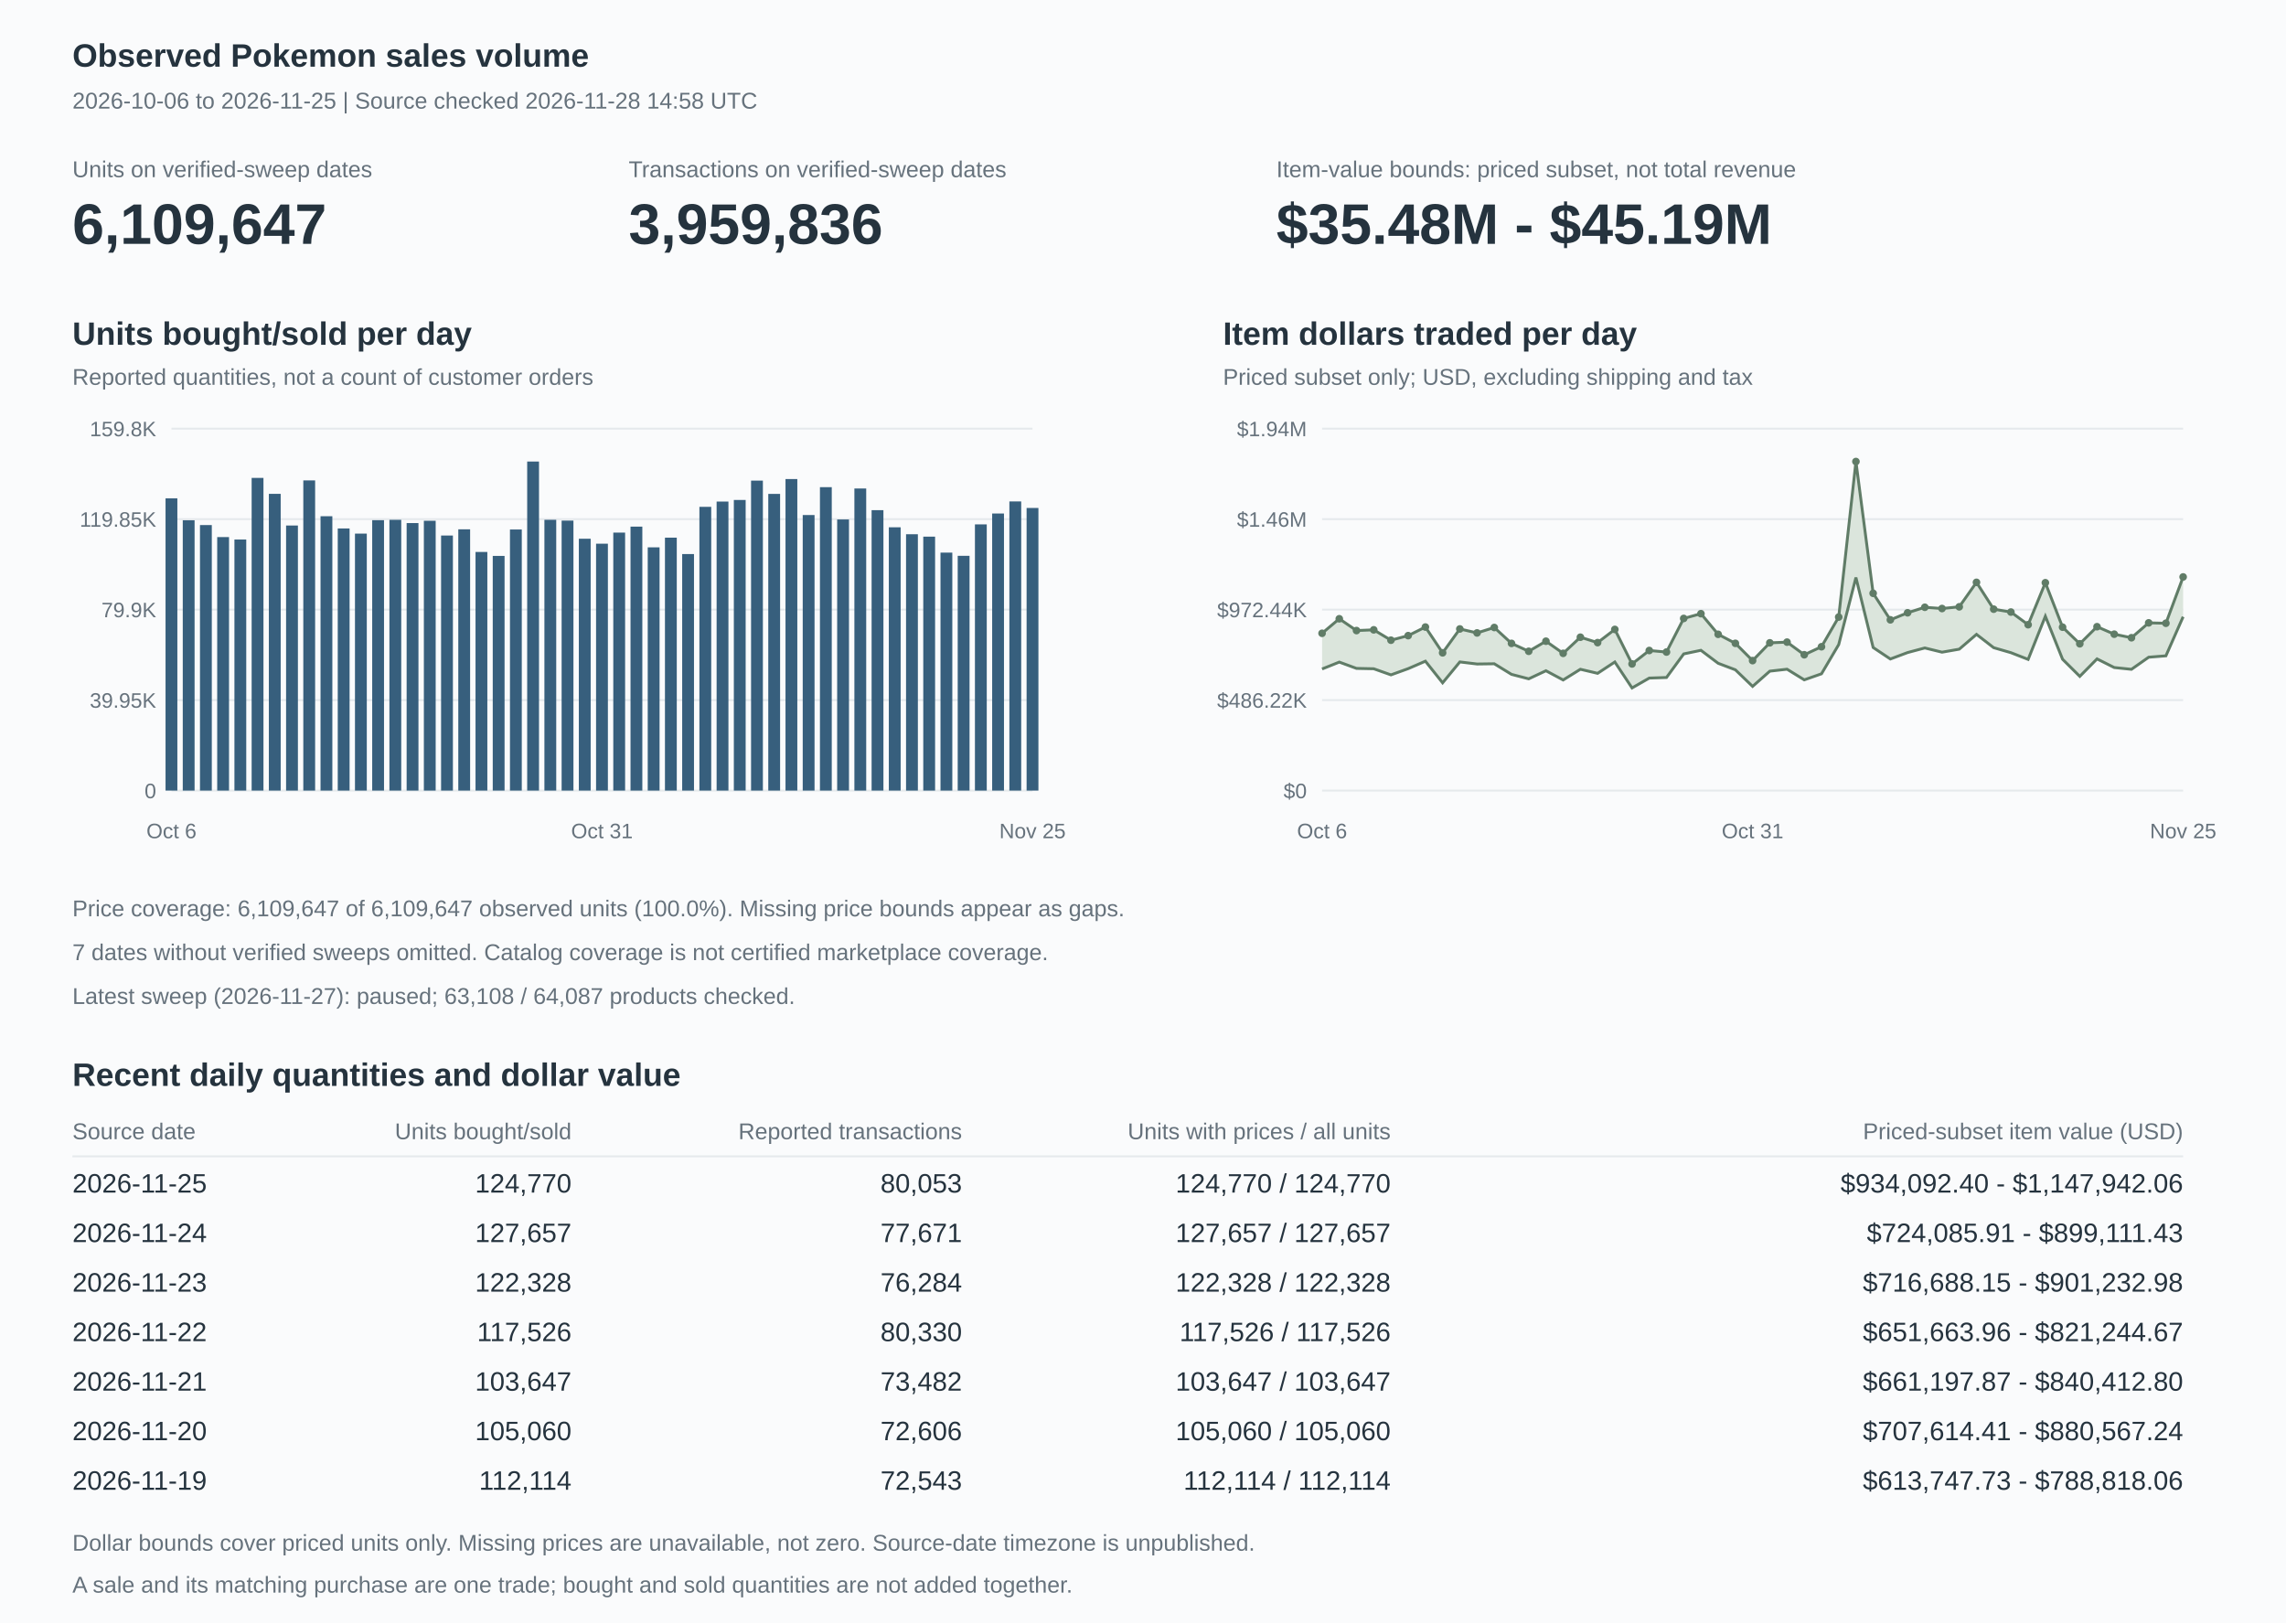
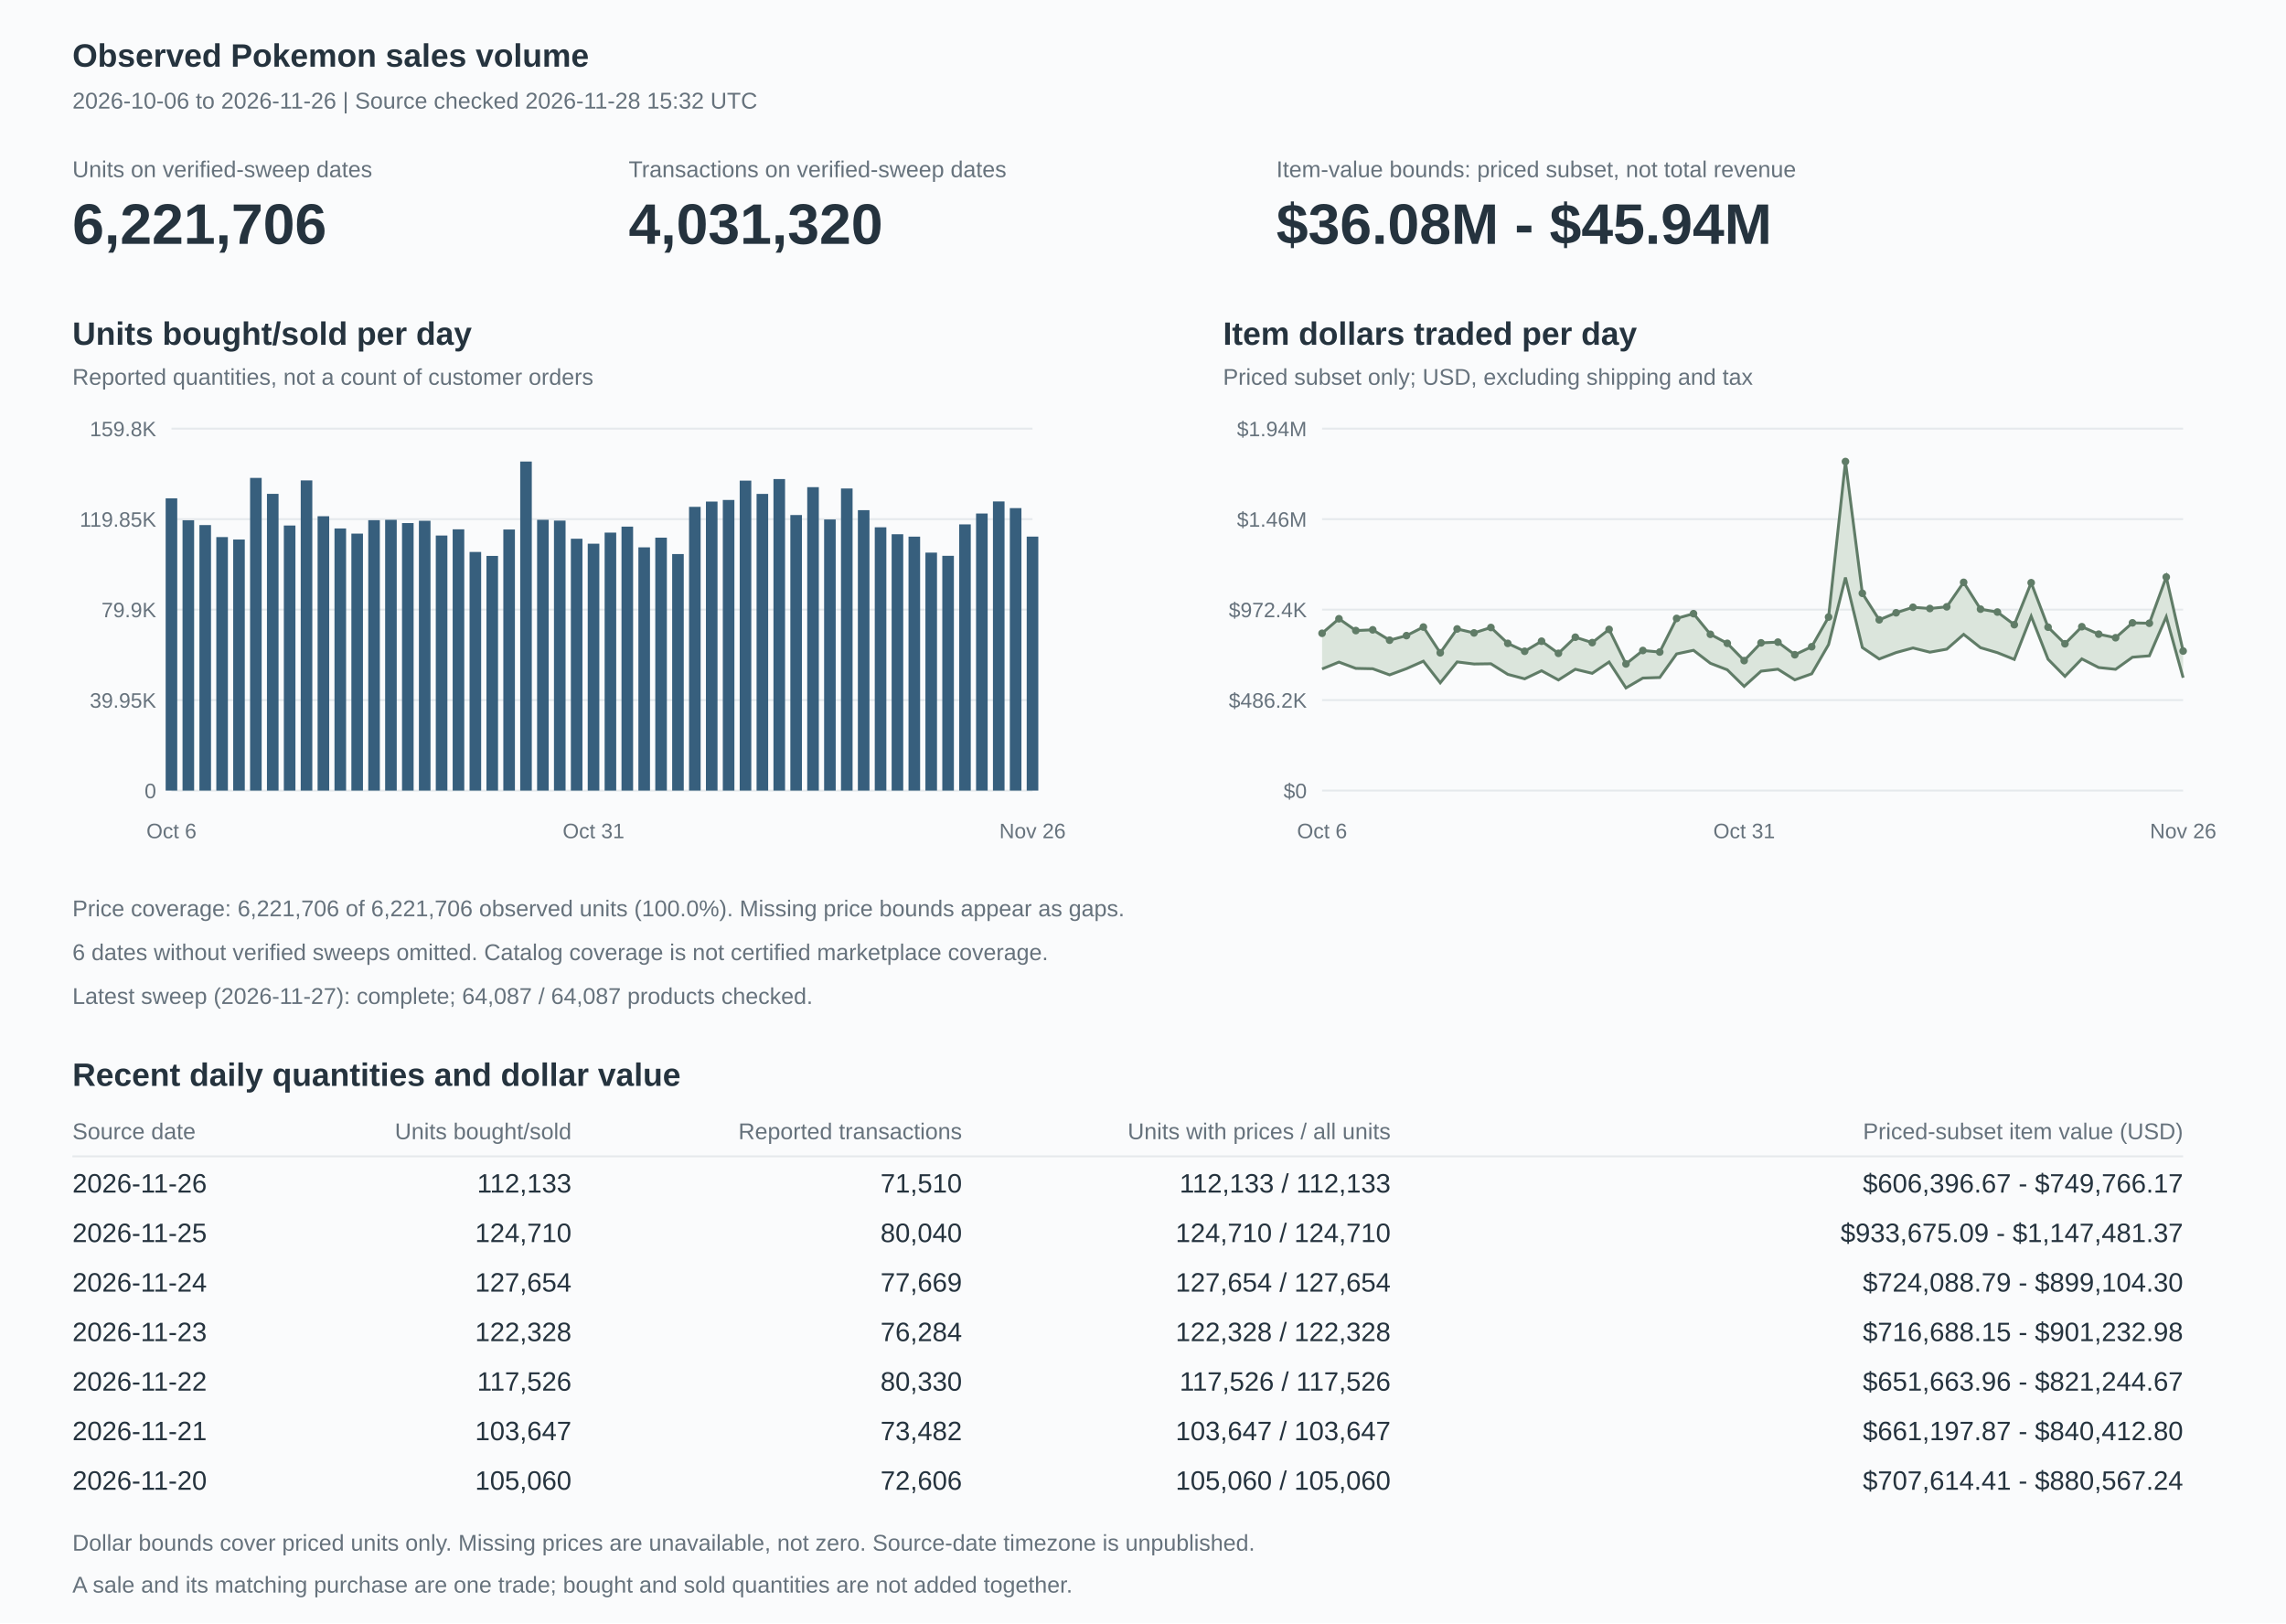
<svg xmlns="http://www.w3.org/2000/svg" width="1200" height="852" viewBox="0 0 1200 852" role="img" aria-labelledby="title description">
  <style>text{font-family:Arial,Helvetica,sans-serif;fill:#25333e;font-size:14px}.heading{font-size:17px;font-weight:600}.muted{fill:#66727c;font-size:12px}.axis{fill:#66727c;font-size:11px}.value{font-size:30px;font-weight:600}.grid{stroke:#e5e9ec;stroke-width:1}</style>
  <rect width="1200" height="852" fill="#fafbfc" />
  <text x="38" y="35" class="heading">Observed Pokemon sales volume</text>
-   <text x="38" y="57" class="muted">2026-10-06 to 2026-11-25 | Source checked 2026-11-28 14:58 UTC</text>
+   <text x="38" y="57" class="muted">2026-10-06 to 2026-11-26 | Source checked 2026-11-28 15:32 UTC</text>
  <text x="38" y="93" class="muted">Units on verified-sweep dates</text>
-   <text x="38" y="128" class="value">6,109,647</text>
+   <text x="38" y="128" class="value">6,221,706</text>
  <text x="330" y="93" class="muted">Transactions on verified-sweep dates</text>
-   <text x="330" y="128" class="value">3,959,836</text>
+   <text x="330" y="128" class="value">4,031,320</text>
  <text x="670" y="93" class="muted">Item-value bounds: priced subset, not total revenue</text>
-   <text x="670" y="128" class="value">$35.48M - $45.19M</text>
+   <text x="670" y="128" class="value">$36.08M - $45.94M</text>
  <text x="38" y="181" class="heading">Units bought/sold per day</text>
  <text x="38" y="202" class="muted">Reported quantities, not a count of customer orders</text>
  <path d="M90,415h452" class="grid" />
  <text x="82" y="419" text-anchor="end" class="axis">0</text>
  <path d="M90,367.5h452" class="grid" />
  <text x="82" y="371.5" text-anchor="end" class="axis">39.95K</text>
  <path d="M90,320h452" class="grid" />
  <text x="82" y="324" text-anchor="end" class="axis">79.9K</text>
  <path d="M90,272.5h452" class="grid" />
  <text x="82" y="276.5" text-anchor="end" class="axis">119.85K</text>
  <path d="M90,225h452" class="grid" />
  <text x="82" y="229" text-anchor="end" class="axis">159.8K</text>
-   <rect x="86.898" y="261.598" width="6.204" height="153.402" fill="#375f7d" />
-   <rect x="95.938" y="273.096" width="6.204" height="141.904" fill="#375f7d" />
-   <rect x="104.978" y="275.622" width="6.204" height="139.378" fill="#375f7d" />
-   <rect x="114.018" y="281.929" width="6.204" height="133.071" fill="#375f7d" />
-   <rect x="123.058" y="283.21" width="6.204" height="131.79" fill="#375f7d" />
-   <rect x="132.098" y="250.867" width="6.204" height="164.133" fill="#375f7d" />
-   <rect x="141.138" y="259.233" width="6.204" height="155.767" fill="#375f7d" />
-   <rect x="150.178" y="275.856" width="6.204" height="139.144" fill="#375f7d" />
-   <rect x="159.218" y="252.182" width="6.204" height="162.818" fill="#375f7d" />
-   <rect x="168.258" y="270.982" width="6.204" height="144.018" fill="#375f7d" />
-   <rect x="177.298" y="277.402" width="6.204" height="137.598" fill="#375f7d" />
-   <rect x="186.338" y="280.104" width="6.204" height="134.896" fill="#375f7d" />
-   <rect x="195.378" y="273.057" width="6.204" height="141.943" fill="#375f7d" />
-   <rect x="204.418" y="272.865" width="6.204" height="142.135" fill="#375f7d" />
-   <rect x="213.458" y="274.575" width="6.204" height="140.425" fill="#375f7d" />
-   <rect x="222.498" y="273.365" width="6.204" height="141.635" fill="#375f7d" />
-   <rect x="231.538" y="281.11" width="6.204" height="133.89" fill="#375f7d" />
-   <rect x="240.578" y="277.854" width="6.204" height="137.146" fill="#375f7d" />
-   <rect x="249.618" y="289.74" width="6.204" height="125.26" fill="#375f7d" />
-   <rect x="258.658" y="291.811" width="6.204" height="123.189" fill="#375f7d" />
-   <rect x="267.698" y="277.946" width="6.204" height="137.054" fill="#375f7d" />
-   <rect x="276.738" y="242.273" width="6.204" height="172.727" fill="#375f7d" />
-   <rect x="285.778" y="272.851" width="6.204" height="142.149" fill="#375f7d" />
-   <rect x="294.818" y="273.276" width="6.204" height="141.724" fill="#375f7d" />
-   <rect x="303.858" y="282.797" width="6.204" height="132.203" fill="#375f7d" />
-   <rect x="312.898" y="285.401" width="6.204" height="129.599" fill="#375f7d" />
-   <rect x="321.938" y="279.575" width="6.204" height="135.425" fill="#375f7d" />
-   <rect x="330.978" y="276.442" width="6.204" height="138.558" fill="#375f7d" />
-   <rect x="340.018" y="287.314" width="6.204" height="127.686" fill="#375f7d" />
-   <rect x="349.058" y="282.226" width="6.204" height="132.774" fill="#375f7d" />
-   <rect x="358.098" y="290.839" width="6.204" height="124.161" fill="#375f7d" />
-   <rect x="367.138" y="266.055" width="6.204" height="148.945" fill="#375f7d" />
-   <rect x="376.178" y="263.284" width="6.204" height="151.716" fill="#375f7d" />
-   <rect x="385.218" y="262.445" width="6.204" height="152.555" fill="#375f7d" />
-   <rect x="394.258" y="252.288" width="6.204" height="162.712" fill="#375f7d" />
-   <rect x="403.298" y="259.266" width="6.204" height="155.734" fill="#375f7d" />
-   <rect x="412.338" y="251.464" width="6.204" height="163.536" fill="#375f7d" />
-   <rect x="421.378" y="270.356" width="6.204" height="144.644" fill="#375f7d" />
-   <rect x="430.418" y="255.725" width="6.204" height="159.275" fill="#375f7d" />
-   <rect x="439.458" y="272.683" width="6.204" height="142.317" fill="#375f7d" />
-   <rect x="448.498" y="256.422" width="6.204" height="158.578" fill="#375f7d" />
-   <rect x="457.538" y="267.796" width="6.204" height="147.204" fill="#375f7d" />
-   <rect x="466.578" y="276.787" width="6.204" height="138.213" fill="#375f7d" />
-   <rect x="475.618" y="280.437" width="6.204" height="134.563" fill="#375f7d" />
-   <rect x="484.658" y="281.696" width="6.204" height="133.304" fill="#375f7d" />
-   <rect x="493.698" y="290.084" width="6.204" height="124.916" fill="#375f7d" />
-   <rect x="502.738" y="291.764" width="6.204" height="123.236" fill="#375f7d" />
-   <rect x="511.778" y="275.262" width="6.204" height="139.738" fill="#375f7d" />
-   <rect x="520.818" y="269.552" width="6.204" height="145.448" fill="#375f7d" />
-   <rect x="529.858" y="263.216" width="6.204" height="151.784" fill="#375f7d" />
-   <rect x="538.898" y="266.648" width="6.204" height="148.352" fill="#375f7d" />
+   <rect x="86.958" y="261.598" width="6.085" height="153.402" fill="#375f7d" />
+   <rect x="95.82" y="273.096" width="6.085" height="141.904" fill="#375f7d" />
+   <rect x="104.683" y="275.622" width="6.085" height="139.378" fill="#375f7d" />
+   <rect x="113.546" y="281.929" width="6.085" height="133.071" fill="#375f7d" />
+   <rect x="122.409" y="283.21" width="6.085" height="131.79" fill="#375f7d" />
+   <rect x="131.271" y="250.867" width="6.085" height="164.133" fill="#375f7d" />
+   <rect x="140.134" y="259.233" width="6.085" height="155.767" fill="#375f7d" />
+   <rect x="148.997" y="275.856" width="6.085" height="139.144" fill="#375f7d" />
+   <rect x="157.86" y="252.182" width="6.085" height="162.818" fill="#375f7d" />
+   <rect x="166.722" y="270.982" width="6.085" height="144.018" fill="#375f7d" />
+   <rect x="175.585" y="277.402" width="6.085" height="137.598" fill="#375f7d" />
+   <rect x="184.448" y="280.104" width="6.085" height="134.896" fill="#375f7d" />
+   <rect x="193.311" y="273.057" width="6.085" height="141.943" fill="#375f7d" />
+   <rect x="202.173" y="272.865" width="6.085" height="142.135" fill="#375f7d" />
+   <rect x="211.036" y="274.575" width="6.085" height="140.425" fill="#375f7d" />
+   <rect x="219.899" y="273.365" width="6.085" height="141.635" fill="#375f7d" />
+   <rect x="228.762" y="281.11" width="6.085" height="133.89" fill="#375f7d" />
+   <rect x="237.624" y="277.854" width="6.085" height="137.146" fill="#375f7d" />
+   <rect x="246.487" y="289.74" width="6.085" height="125.26" fill="#375f7d" />
+   <rect x="255.35" y="291.811" width="6.085" height="123.189" fill="#375f7d" />
+   <rect x="264.213" y="277.946" width="6.085" height="137.054" fill="#375f7d" />
+   <rect x="273.075" y="242.273" width="6.085" height="172.727" fill="#375f7d" />
+   <rect x="281.938" y="272.851" width="6.085" height="142.149" fill="#375f7d" />
+   <rect x="290.801" y="273.276" width="6.085" height="141.724" fill="#375f7d" />
+   <rect x="299.664" y="282.797" width="6.085" height="132.203" fill="#375f7d" />
+   <rect x="308.526" y="285.401" width="6.085" height="129.599" fill="#375f7d" />
+   <rect x="317.389" y="279.578" width="6.085" height="135.422" fill="#375f7d" />
+   <rect x="326.252" y="276.442" width="6.085" height="138.558" fill="#375f7d" />
+   <rect x="335.115" y="287.314" width="6.085" height="127.686" fill="#375f7d" />
+   <rect x="343.977" y="282.226" width="6.085" height="132.774" fill="#375f7d" />
+   <rect x="352.84" y="290.839" width="6.085" height="124.161" fill="#375f7d" />
+   <rect x="361.703" y="266.059" width="6.085" height="148.941" fill="#375f7d" />
+   <rect x="370.566" y="263.285" width="6.085" height="151.715" fill="#375f7d" />
+   <rect x="379.428" y="262.445" width="6.085" height="152.555" fill="#375f7d" />
+   <rect x="388.291" y="252.29" width="6.085" height="162.71" fill="#375f7d" />
+   <rect x="397.154" y="259.268" width="6.085" height="155.732" fill="#375f7d" />
+   <rect x="406.017" y="251.465" width="6.085" height="163.535" fill="#375f7d" />
+   <rect x="414.879" y="270.356" width="6.085" height="144.644" fill="#375f7d" />
+   <rect x="423.742" y="255.725" width="6.085" height="159.275" fill="#375f7d" />
+   <rect x="432.605" y="272.683" width="6.085" height="142.317" fill="#375f7d" />
+   <rect x="441.467" y="256.422" width="6.085" height="158.578" fill="#375f7d" />
+   <rect x="450.33" y="267.796" width="6.085" height="147.204" fill="#375f7d" />
+   <rect x="459.193" y="276.787" width="6.085" height="138.213" fill="#375f7d" />
+   <rect x="468.056" y="280.437" width="6.085" height="134.563" fill="#375f7d" />
+   <rect x="476.918" y="281.696" width="6.085" height="133.304" fill="#375f7d" />
+   <rect x="485.781" y="290.084" width="6.085" height="124.916" fill="#375f7d" />
+   <rect x="494.644" y="291.764" width="6.085" height="123.236" fill="#375f7d" />
+   <rect x="503.507" y="275.262" width="6.085" height="139.738" fill="#375f7d" />
+   <rect x="512.369" y="269.552" width="6.085" height="145.448" fill="#375f7d" />
+   <rect x="521.232" y="263.219" width="6.085" height="151.781" fill="#375f7d" />
+   <rect x="530.095" y="266.72" width="6.085" height="148.28" fill="#375f7d" />
+   <rect x="538.958" y="281.674" width="6.085" height="133.326" fill="#375f7d" />
  <text x="90" y="440" text-anchor="middle" class="axis">Oct 6</text>
-   <text x="316" y="440" text-anchor="middle" class="axis">Oct 31</text>
-   <text x="542" y="440" text-anchor="middle" class="axis">Nov 25</text>
+   <text x="311.569" y="440" text-anchor="middle" class="axis">Oct 31</text>
+   <text x="542" y="440" text-anchor="middle" class="axis">Nov 26</text>
  <text x="642" y="181" class="heading">Item dollars traded per day</text>
  <text x="642" y="202" class="muted">Priced subset only; USD, excluding shipping and tax</text>
  <path d="M694,415h452" class="grid" />
  <text x="686" y="419" text-anchor="end" class="axis">$0</text>
  <path d="M694,367.5h452" class="grid" />
-   <text x="686" y="371.5" text-anchor="end" class="axis">$486.22K</text>
+   <text x="686" y="371.5" text-anchor="end" class="axis">$486.2K</text>
  <path d="M694,320h452" class="grid" />
-   <text x="686" y="324" text-anchor="end" class="axis">$972.44K</text>
+   <text x="686" y="324" text-anchor="end" class="axis">$972.4K</text>
  <path d="M694,272.5h452" class="grid" />
  <text x="686" y="276.5" text-anchor="end" class="axis">$1.46M</text>
  <path d="M694,225h452" class="grid" />
  <text x="686" y="229" text-anchor="end" class="axis">$1.94M</text>
-   <polygon points="694,332.435 703.04,324.811 712.08,331.004 721.12,330.619 730.16,336.061 739.2,333.661 748.24,329.155 757.28,342.684 766.32,330.155 775.36,332.241 784.4,329.392 793.44,337.727 802.48,341.881 811.52,336.589 820.56,342.957 829.6,334.487 838.64,337.332 847.68,330.399 856.72,348.517 865.76,341.466 874.8,342.277 883.84,324.638 892.88,322.136 901.92,332.974 910.96,337.704 920,346.775 929.04,337.438 938.08,337.07 947.12,343.696 956.16,339.494 965.2,323.911 974.24,242.273 983.28,311.444 992.32,325.369 1001.36,321.669 1010.4,318.773 1019.44,319.432 1028.48,318.535 1037.52,305.689 1046.56,319.767 1055.6,321.29 1064.64,327.927 1073.68,305.893 1082.72,329.226 1091.76,337.938 1100.8,328.975 1109.84,332.898 1118.88,334.77 1127.92,326.956 1136.96,327.163 1146,302.854 1146,323.746 1136.96,344.262 1127.92,344.985 1118.88,351.337 1109.84,350.406 1100.8,345.871 1091.76,355.041 1082.72,346.059 1073.68,323.49 1064.64,346.133 1055.6,342.604 1046.56,339.989 1037.52,332.996 1028.48,340.764 1019.44,342.346 1010.4,340.129 1001.36,342.543 992.32,345.924 983.28,339.891 974.24,303.165 965.2,338.366 956.16,353.696 947.12,356.866 938.08,351.284 929.04,352.305 920,360.304 910.96,351.597 901.92,348.177 892.88,341.361 883.84,343.255 874.8,355.634 865.76,355.937 856.72,361.115 847.68,347.493 838.64,353.448 829.6,351.315 820.56,356.935 811.52,352.095 802.48,356.332 793.44,353.986 784.4,348.431 775.36,348.557 766.32,347.465 757.28,358.437 748.24,347.074 739.2,350.991 730.16,354.258 721.12,351.047 712.08,350.859 703.04,347.549 694,351.165" fill="#dbe5dc" />
-   <polyline points="694,351.165 703.04,347.549 712.08,350.859 721.12,351.047 730.16,354.258 739.2,350.991 748.24,347.074 757.28,358.437 766.32,347.465 775.36,348.557 784.4,348.431 793.44,353.986 802.48,356.332 811.52,352.095 820.56,356.935 829.6,351.315 838.64,353.448 847.68,347.493 856.72,361.115 865.76,355.937 874.8,355.634 883.84,343.255 892.88,341.361 901.92,348.177 910.96,351.597 920,360.304 929.04,352.305 938.08,351.284 947.12,356.866 956.16,353.696 965.2,338.366 974.24,303.165 983.28,339.891 992.32,345.924 1001.36,342.543 1010.4,340.129 1019.44,342.346 1028.48,340.764 1037.52,332.996 1046.56,339.989 1055.6,342.604 1064.64,346.133 1073.68,323.49 1082.72,346.059 1091.76,355.041 1100.8,345.871 1109.84,350.406 1118.88,351.337 1127.92,344.985 1136.96,344.262 1146,323.746" fill="none" stroke="#607c67" stroke-width="1.5" />
-   <polyline points="694,332.435 703.04,324.811 712.08,331.004 721.12,330.619 730.16,336.061 739.2,333.661 748.24,329.155 757.28,342.684 766.32,330.155 775.36,332.241 784.4,329.392 793.44,337.727 802.48,341.881 811.52,336.589 820.56,342.957 829.6,334.487 838.64,337.332 847.68,330.399 856.72,348.517 865.76,341.466 874.8,342.277 883.84,324.638 892.88,322.136 901.92,332.974 910.96,337.704 920,346.775 929.04,337.438 938.08,337.07 947.12,343.696 956.16,339.494 965.2,323.911 974.24,242.273 983.28,311.444 992.32,325.369 1001.36,321.669 1010.4,318.773 1019.44,319.432 1028.48,318.535 1037.52,305.689 1046.56,319.767 1055.6,321.29 1064.64,327.927 1073.68,305.893 1082.72,329.226 1091.76,337.938 1100.8,328.975 1109.84,332.898 1118.88,334.77 1127.92,326.956 1136.96,327.163 1146,302.854" fill="none" stroke="#607c67" stroke-width="1.5" />
-   <circle cx="694" cy="332.435" r="2" fill="#607c67" />
-   <circle cx="703.04" cy="324.811" r="2" fill="#607c67" />
-   <circle cx="712.08" cy="331.004" r="2" fill="#607c67" />
-   <circle cx="721.12" cy="330.619" r="2" fill="#607c67" />
-   <circle cx="730.16" cy="336.061" r="2" fill="#607c67" />
-   <circle cx="739.2" cy="333.661" r="2" fill="#607c67" />
-   <circle cx="748.24" cy="329.155" r="2" fill="#607c67" />
-   <circle cx="757.28" cy="342.684" r="2" fill="#607c67" />
-   <circle cx="766.32" cy="330.155" r="2" fill="#607c67" />
-   <circle cx="775.36" cy="332.241" r="2" fill="#607c67" />
-   <circle cx="784.4" cy="329.392" r="2" fill="#607c67" />
-   <circle cx="793.44" cy="337.727" r="2" fill="#607c67" />
-   <circle cx="802.48" cy="341.881" r="2" fill="#607c67" />
-   <circle cx="811.52" cy="336.589" r="2" fill="#607c67" />
-   <circle cx="820.56" cy="342.957" r="2" fill="#607c67" />
-   <circle cx="829.6" cy="334.487" r="2" fill="#607c67" />
-   <circle cx="838.64" cy="337.332" r="2" fill="#607c67" />
-   <circle cx="847.68" cy="330.399" r="2" fill="#607c67" />
-   <circle cx="856.72" cy="348.517" r="2" fill="#607c67" />
-   <circle cx="865.76" cy="341.466" r="2" fill="#607c67" />
-   <circle cx="874.8" cy="342.277" r="2" fill="#607c67" />
-   <circle cx="883.84" cy="324.638" r="2" fill="#607c67" />
-   <circle cx="892.88" cy="322.136" r="2" fill="#607c67" />
-   <circle cx="901.92" cy="332.974" r="2" fill="#607c67" />
-   <circle cx="910.96" cy="337.704" r="2" fill="#607c67" />
-   <circle cx="920" cy="346.775" r="2" fill="#607c67" />
-   <circle cx="929.04" cy="337.438" r="2" fill="#607c67" />
-   <circle cx="938.08" cy="337.07" r="2" fill="#607c67" />
-   <circle cx="947.12" cy="343.696" r="2" fill="#607c67" />
-   <circle cx="956.16" cy="339.494" r="2" fill="#607c67" />
-   <circle cx="965.2" cy="323.911" r="2" fill="#607c67" />
-   <circle cx="974.24" cy="242.273" r="2" fill="#607c67" />
-   <circle cx="983.28" cy="311.444" r="2" fill="#607c67" />
-   <circle cx="992.32" cy="325.369" r="2" fill="#607c67" />
-   <circle cx="1001.36" cy="321.669" r="2" fill="#607c67" />
-   <circle cx="1010.4" cy="318.773" r="2" fill="#607c67" />
-   <circle cx="1019.44" cy="319.432" r="2" fill="#607c67" />
-   <circle cx="1028.48" cy="318.535" r="2" fill="#607c67" />
-   <circle cx="1037.52" cy="305.689" r="2" fill="#607c67" />
-   <circle cx="1046.56" cy="319.767" r="2" fill="#607c67" />
-   <circle cx="1055.6" cy="321.29" r="2" fill="#607c67" />
-   <circle cx="1064.64" cy="327.927" r="2" fill="#607c67" />
-   <circle cx="1073.68" cy="305.893" r="2" fill="#607c67" />
-   <circle cx="1082.72" cy="329.226" r="2" fill="#607c67" />
-   <circle cx="1091.76" cy="337.938" r="2" fill="#607c67" />
-   <circle cx="1100.8" cy="328.975" r="2" fill="#607c67" />
-   <circle cx="1109.84" cy="332.898" r="2" fill="#607c67" />
-   <circle cx="1118.88" cy="334.77" r="2" fill="#607c67" />
-   <circle cx="1127.92" cy="326.956" r="2" fill="#607c67" />
-   <circle cx="1136.96" cy="327.163" r="2" fill="#607c67" />
-   <circle cx="1146" cy="302.854" r="2" fill="#607c67" />
+   <polygon points="694,332.432 702.863,324.807 711.725,331.001 720.588,330.616 729.451,336.058 738.314,333.658 747.176,329.151 756.039,342.681 764.902,330.152 773.765,332.238 782.627,329.389 791.49,337.724 800.353,341.878 809.216,336.586 818.078,342.954 826.941,334.484 835.804,337.329 844.667,330.396 853.529,348.514 862.392,341.463 871.255,342.274 880.118,324.634 888.98,322.133 897.843,332.971 906.706,337.701 915.569,346.772 924.431,337.45 933.294,337.067 942.157,343.694 951.02,339.492 959.882,323.908 968.745,242.273 977.608,311.445 986.471,325.365 995.333,321.67 1004.196,318.77 1013.059,319.432 1021.922,318.531 1030.784,305.684 1039.647,319.764 1048.51,321.287 1057.373,327.924 1066.235,305.888 1075.098,329.222 1083.961,337.935 1092.824,328.972 1101.686,332.895 1110.549,334.767 1119.412,326.953 1128.275,327.161 1137.137,302.895 1146,341.75 1146,355.757 1137.137,323.783 1128.275,344.259 1119.412,344.982 1110.549,351.335 1101.686,350.403 1092.824,345.869 1083.961,355.039 1075.098,346.056 1066.235,323.487 1057.373,346.131 1048.51,342.601 1039.647,339.986 1030.784,332.993 1021.922,340.761 1013.059,342.347 1004.196,340.126 995.333,342.544 986.471,345.921 977.608,339.892 968.745,303.166 959.882,338.363 951.02,353.694 942.157,356.864 933.294,351.282 924.431,352.314 915.569,360.301 906.706,351.594 897.843,348.175 888.98,341.358 880.118,343.253 871.255,355.631 862.392,355.935 853.529,361.113 844.667,347.49 835.804,353.446 826.941,351.312 818.078,356.933 809.216,352.093 800.353,356.33 791.49,353.984 782.627,348.428 773.765,348.555 764.902,347.462 756.039,358.435 747.176,347.071 738.314,350.989 729.451,354.256 720.588,351.044 711.725,350.857 702.863,347.546 694,351.163" fill="#dbe5dc" />
+   <polyline points="694,351.163 702.863,347.546 711.725,350.857 720.588,351.044 729.451,354.256 738.314,350.989 747.176,347.071 756.039,358.435 764.902,347.462 773.765,348.555 782.627,348.428 791.49,353.984 800.353,356.33 809.216,352.093 818.078,356.933 826.941,351.312 835.804,353.446 844.667,347.49 853.529,361.113 862.392,355.935 871.255,355.631 880.118,343.253 888.98,341.358 897.843,348.175 906.706,351.594 915.569,360.301 924.431,352.314 933.294,351.282 942.157,356.864 951.02,353.694 959.882,338.363 968.745,303.166 977.608,339.892 986.471,345.921 995.333,342.544 1004.196,340.126 1013.059,342.347 1021.922,340.761 1030.784,332.993 1039.647,339.986 1048.51,342.601 1057.373,346.131 1066.235,323.487 1075.098,346.056 1083.961,355.039 1092.824,345.869 1101.686,350.403 1110.549,351.335 1119.412,344.982 1128.275,344.259 1137.137,323.783 1146,355.757" fill="none" stroke="#607c67" stroke-width="1.5" />
+   <polyline points="694,332.432 702.863,324.807 711.725,331.001 720.588,330.616 729.451,336.058 738.314,333.658 747.176,329.151 756.039,342.681 764.902,330.152 773.765,332.238 782.627,329.389 791.49,337.724 800.353,341.878 809.216,336.586 818.078,342.954 826.941,334.484 835.804,337.329 844.667,330.396 853.529,348.514 862.392,341.463 871.255,342.274 880.118,324.634 888.98,322.133 897.843,332.971 906.706,337.701 915.569,346.772 924.431,337.45 933.294,337.067 942.157,343.694 951.02,339.492 959.882,323.908 968.745,242.273 977.608,311.445 986.471,325.365 995.333,321.67 1004.196,318.77 1013.059,319.432 1021.922,318.531 1030.784,305.684 1039.647,319.764 1048.51,321.287 1057.373,327.924 1066.235,305.888 1075.098,329.222 1083.961,337.935 1092.824,328.972 1101.686,332.895 1110.549,334.767 1119.412,326.953 1128.275,327.161 1137.137,302.895 1146,341.75" fill="none" stroke="#607c67" stroke-width="1.5" />
+   <circle cx="694" cy="332.432" r="2" fill="#607c67" />
+   <circle cx="702.863" cy="324.807" r="2" fill="#607c67" />
+   <circle cx="711.725" cy="331.001" r="2" fill="#607c67" />
+   <circle cx="720.588" cy="330.616" r="2" fill="#607c67" />
+   <circle cx="729.451" cy="336.058" r="2" fill="#607c67" />
+   <circle cx="738.314" cy="333.658" r="2" fill="#607c67" />
+   <circle cx="747.176" cy="329.151" r="2" fill="#607c67" />
+   <circle cx="756.039" cy="342.681" r="2" fill="#607c67" />
+   <circle cx="764.902" cy="330.152" r="2" fill="#607c67" />
+   <circle cx="773.765" cy="332.238" r="2" fill="#607c67" />
+   <circle cx="782.627" cy="329.389" r="2" fill="#607c67" />
+   <circle cx="791.49" cy="337.724" r="2" fill="#607c67" />
+   <circle cx="800.353" cy="341.878" r="2" fill="#607c67" />
+   <circle cx="809.216" cy="336.586" r="2" fill="#607c67" />
+   <circle cx="818.078" cy="342.954" r="2" fill="#607c67" />
+   <circle cx="826.941" cy="334.484" r="2" fill="#607c67" />
+   <circle cx="835.804" cy="337.329" r="2" fill="#607c67" />
+   <circle cx="844.667" cy="330.396" r="2" fill="#607c67" />
+   <circle cx="853.529" cy="348.514" r="2" fill="#607c67" />
+   <circle cx="862.392" cy="341.463" r="2" fill="#607c67" />
+   <circle cx="871.255" cy="342.274" r="2" fill="#607c67" />
+   <circle cx="880.118" cy="324.634" r="2" fill="#607c67" />
+   <circle cx="888.98" cy="322.133" r="2" fill="#607c67" />
+   <circle cx="897.843" cy="332.971" r="2" fill="#607c67" />
+   <circle cx="906.706" cy="337.701" r="2" fill="#607c67" />
+   <circle cx="915.569" cy="346.772" r="2" fill="#607c67" />
+   <circle cx="924.431" cy="337.45" r="2" fill="#607c67" />
+   <circle cx="933.294" cy="337.067" r="2" fill="#607c67" />
+   <circle cx="942.157" cy="343.694" r="2" fill="#607c67" />
+   <circle cx="951.02" cy="339.492" r="2" fill="#607c67" />
+   <circle cx="959.882" cy="323.908" r="2" fill="#607c67" />
+   <circle cx="968.745" cy="242.273" r="2" fill="#607c67" />
+   <circle cx="977.608" cy="311.445" r="2" fill="#607c67" />
+   <circle cx="986.471" cy="325.365" r="2" fill="#607c67" />
+   <circle cx="995.333" cy="321.67" r="2" fill="#607c67" />
+   <circle cx="1004.196" cy="318.77" r="2" fill="#607c67" />
+   <circle cx="1013.059" cy="319.432" r="2" fill="#607c67" />
+   <circle cx="1021.922" cy="318.531" r="2" fill="#607c67" />
+   <circle cx="1030.784" cy="305.684" r="2" fill="#607c67" />
+   <circle cx="1039.647" cy="319.764" r="2" fill="#607c67" />
+   <circle cx="1048.51" cy="321.287" r="2" fill="#607c67" />
+   <circle cx="1057.373" cy="327.924" r="2" fill="#607c67" />
+   <circle cx="1066.235" cy="305.888" r="2" fill="#607c67" />
+   <circle cx="1075.098" cy="329.222" r="2" fill="#607c67" />
+   <circle cx="1083.961" cy="337.935" r="2" fill="#607c67" />
+   <circle cx="1092.824" cy="328.972" r="2" fill="#607c67" />
+   <circle cx="1101.686" cy="332.895" r="2" fill="#607c67" />
+   <circle cx="1110.549" cy="334.767" r="2" fill="#607c67" />
+   <circle cx="1119.412" cy="326.953" r="2" fill="#607c67" />
+   <circle cx="1128.275" cy="327.161" r="2" fill="#607c67" />
+   <circle cx="1137.137" cy="302.895" r="2" fill="#607c67" />
+   <circle cx="1146" cy="341.75" r="2" fill="#607c67" />
  <text x="694" y="440" text-anchor="middle" class="axis">Oct 6</text>
-   <text x="920" y="440" text-anchor="middle" class="axis">Oct 31</text>
-   <text x="1146" y="440" text-anchor="middle" class="axis">Nov 25</text>
-   <text x="38" y="481" class="muted">Price coverage: 6,109,647 of 6,109,647 observed units (100.0%). Missing price bounds appear as gaps.</text>
-   <text x="38" y="504" class="muted">7 dates without verified sweeps omitted. Catalog coverage is not certified marketplace coverage.</text>
-   <text x="38" y="527" class="muted">Latest sweep (2026-11-27): paused; 63,108 / 64,087 products checked.</text>
+   <text x="915.569" y="440" text-anchor="middle" class="axis">Oct 31</text>
+   <text x="1146" y="440" text-anchor="middle" class="axis">Nov 26</text>
+   <text x="38" y="481" class="muted">Price coverage: 6,221,706 of 6,221,706 observed units (100.0%). Missing price bounds appear as gaps.</text>
+   <text x="38" y="504" class="muted">6 dates without verified sweeps omitted. Catalog coverage is not certified marketplace coverage.</text>
+   <text x="38" y="527" class="muted">Latest sweep (2026-11-27): complete; 64,087 / 64,087 products checked.</text>
  <text x="38" y="570" class="heading">Recent daily quantities and dollar value</text>
  <text x="38" y="598" class="muted">Source date</text>
  <text x="300" y="598" text-anchor="end" class="muted">Units bought/sold</text>
  <text x="505" y="598" text-anchor="end" class="muted">Reported transactions</text>
  <text x="730" y="598" text-anchor="end" class="muted">Units with prices / all units</text>
  <text x="1146" y="598" text-anchor="end" class="muted">Priced-subset item value (USD)</text>
  <path d="M38,607h1108" class="grid" />
-   <text x="38" y="626">2026-11-25</text>
-   <text x="300" y="626" text-anchor="end">124,770</text>
-   <text x="505" y="626" text-anchor="end">80,053</text>
-   <text x="730" y="626" text-anchor="end">124,770 / 124,770</text>
-   <text x="1146" y="626" text-anchor="end">$934,092.40 - $1,147,942.06</text>
-   <text x="38" y="652">2026-11-24</text>
-   <text x="300" y="652" text-anchor="end">127,657</text>
-   <text x="505" y="652" text-anchor="end">77,671</text>
-   <text x="730" y="652" text-anchor="end">127,657 / 127,657</text>
-   <text x="1146" y="652" text-anchor="end">$724,085.91 - $899,111.43</text>
-   <text x="38" y="678">2026-11-23</text>
-   <text x="300" y="678" text-anchor="end">122,328</text>
-   <text x="505" y="678" text-anchor="end">76,284</text>
-   <text x="730" y="678" text-anchor="end">122,328 / 122,328</text>
-   <text x="1146" y="678" text-anchor="end">$716,688.15 - $901,232.98</text>
-   <text x="38" y="704">2026-11-22</text>
-   <text x="300" y="704" text-anchor="end">117,526</text>
-   <text x="505" y="704" text-anchor="end">80,330</text>
-   <text x="730" y="704" text-anchor="end">117,526 / 117,526</text>
-   <text x="1146" y="704" text-anchor="end">$651,663.96 - $821,244.67</text>
-   <text x="38" y="730">2026-11-21</text>
-   <text x="300" y="730" text-anchor="end">103,647</text>
-   <text x="505" y="730" text-anchor="end">73,482</text>
-   <text x="730" y="730" text-anchor="end">103,647 / 103,647</text>
-   <text x="1146" y="730" text-anchor="end">$661,197.87 - $840,412.80</text>
-   <text x="38" y="756">2026-11-20</text>
-   <text x="300" y="756" text-anchor="end">105,060</text>
-   <text x="505" y="756" text-anchor="end">72,606</text>
-   <text x="730" y="756" text-anchor="end">105,060 / 105,060</text>
-   <text x="1146" y="756" text-anchor="end">$707,614.41 - $880,567.24</text>
-   <text x="38" y="782">2026-11-19</text>
-   <text x="300" y="782" text-anchor="end">112,114</text>
-   <text x="505" y="782" text-anchor="end">72,543</text>
-   <text x="730" y="782" text-anchor="end">112,114 / 112,114</text>
-   <text x="1146" y="782" text-anchor="end">$613,747.73 - $788,818.06</text>
+   <text x="38" y="626">2026-11-26</text>
+   <text x="300" y="626" text-anchor="end">112,133</text>
+   <text x="505" y="626" text-anchor="end">71,510</text>
+   <text x="730" y="626" text-anchor="end">112,133 / 112,133</text>
+   <text x="1146" y="626" text-anchor="end">$606,396.67 - $749,766.17</text>
+   <text x="38" y="652">2026-11-25</text>
+   <text x="300" y="652" text-anchor="end">124,710</text>
+   <text x="505" y="652" text-anchor="end">80,040</text>
+   <text x="730" y="652" text-anchor="end">124,710 / 124,710</text>
+   <text x="1146" y="652" text-anchor="end">$933,675.09 - $1,147,481.37</text>
+   <text x="38" y="678">2026-11-24</text>
+   <text x="300" y="678" text-anchor="end">127,654</text>
+   <text x="505" y="678" text-anchor="end">77,669</text>
+   <text x="730" y="678" text-anchor="end">127,654 / 127,654</text>
+   <text x="1146" y="678" text-anchor="end">$724,088.79 - $899,104.30</text>
+   <text x="38" y="704">2026-11-23</text>
+   <text x="300" y="704" text-anchor="end">122,328</text>
+   <text x="505" y="704" text-anchor="end">76,284</text>
+   <text x="730" y="704" text-anchor="end">122,328 / 122,328</text>
+   <text x="1146" y="704" text-anchor="end">$716,688.15 - $901,232.98</text>
+   <text x="38" y="730">2026-11-22</text>
+   <text x="300" y="730" text-anchor="end">117,526</text>
+   <text x="505" y="730" text-anchor="end">80,330</text>
+   <text x="730" y="730" text-anchor="end">117,526 / 117,526</text>
+   <text x="1146" y="730" text-anchor="end">$651,663.96 - $821,244.67</text>
+   <text x="38" y="756">2026-11-21</text>
+   <text x="300" y="756" text-anchor="end">103,647</text>
+   <text x="505" y="756" text-anchor="end">73,482</text>
+   <text x="730" y="756" text-anchor="end">103,647 / 103,647</text>
+   <text x="1146" y="756" text-anchor="end">$661,197.87 - $840,412.80</text>
+   <text x="38" y="782">2026-11-20</text>
+   <text x="300" y="782" text-anchor="end">105,060</text>
+   <text x="505" y="782" text-anchor="end">72,606</text>
+   <text x="730" y="782" text-anchor="end">105,060 / 105,060</text>
+   <text x="1146" y="782" text-anchor="end">$707,614.41 - $880,567.24</text>
  <text x="38" y="814" class="muted">Dollar bounds cover priced units only. Missing prices are unavailable, not zero. Source-date timezone is unpublished.</text>
  <text x="38" y="836" class="muted">A sale and its matching purchase are one trade; bought and sold quantities are not added together.</text>
</svg>
